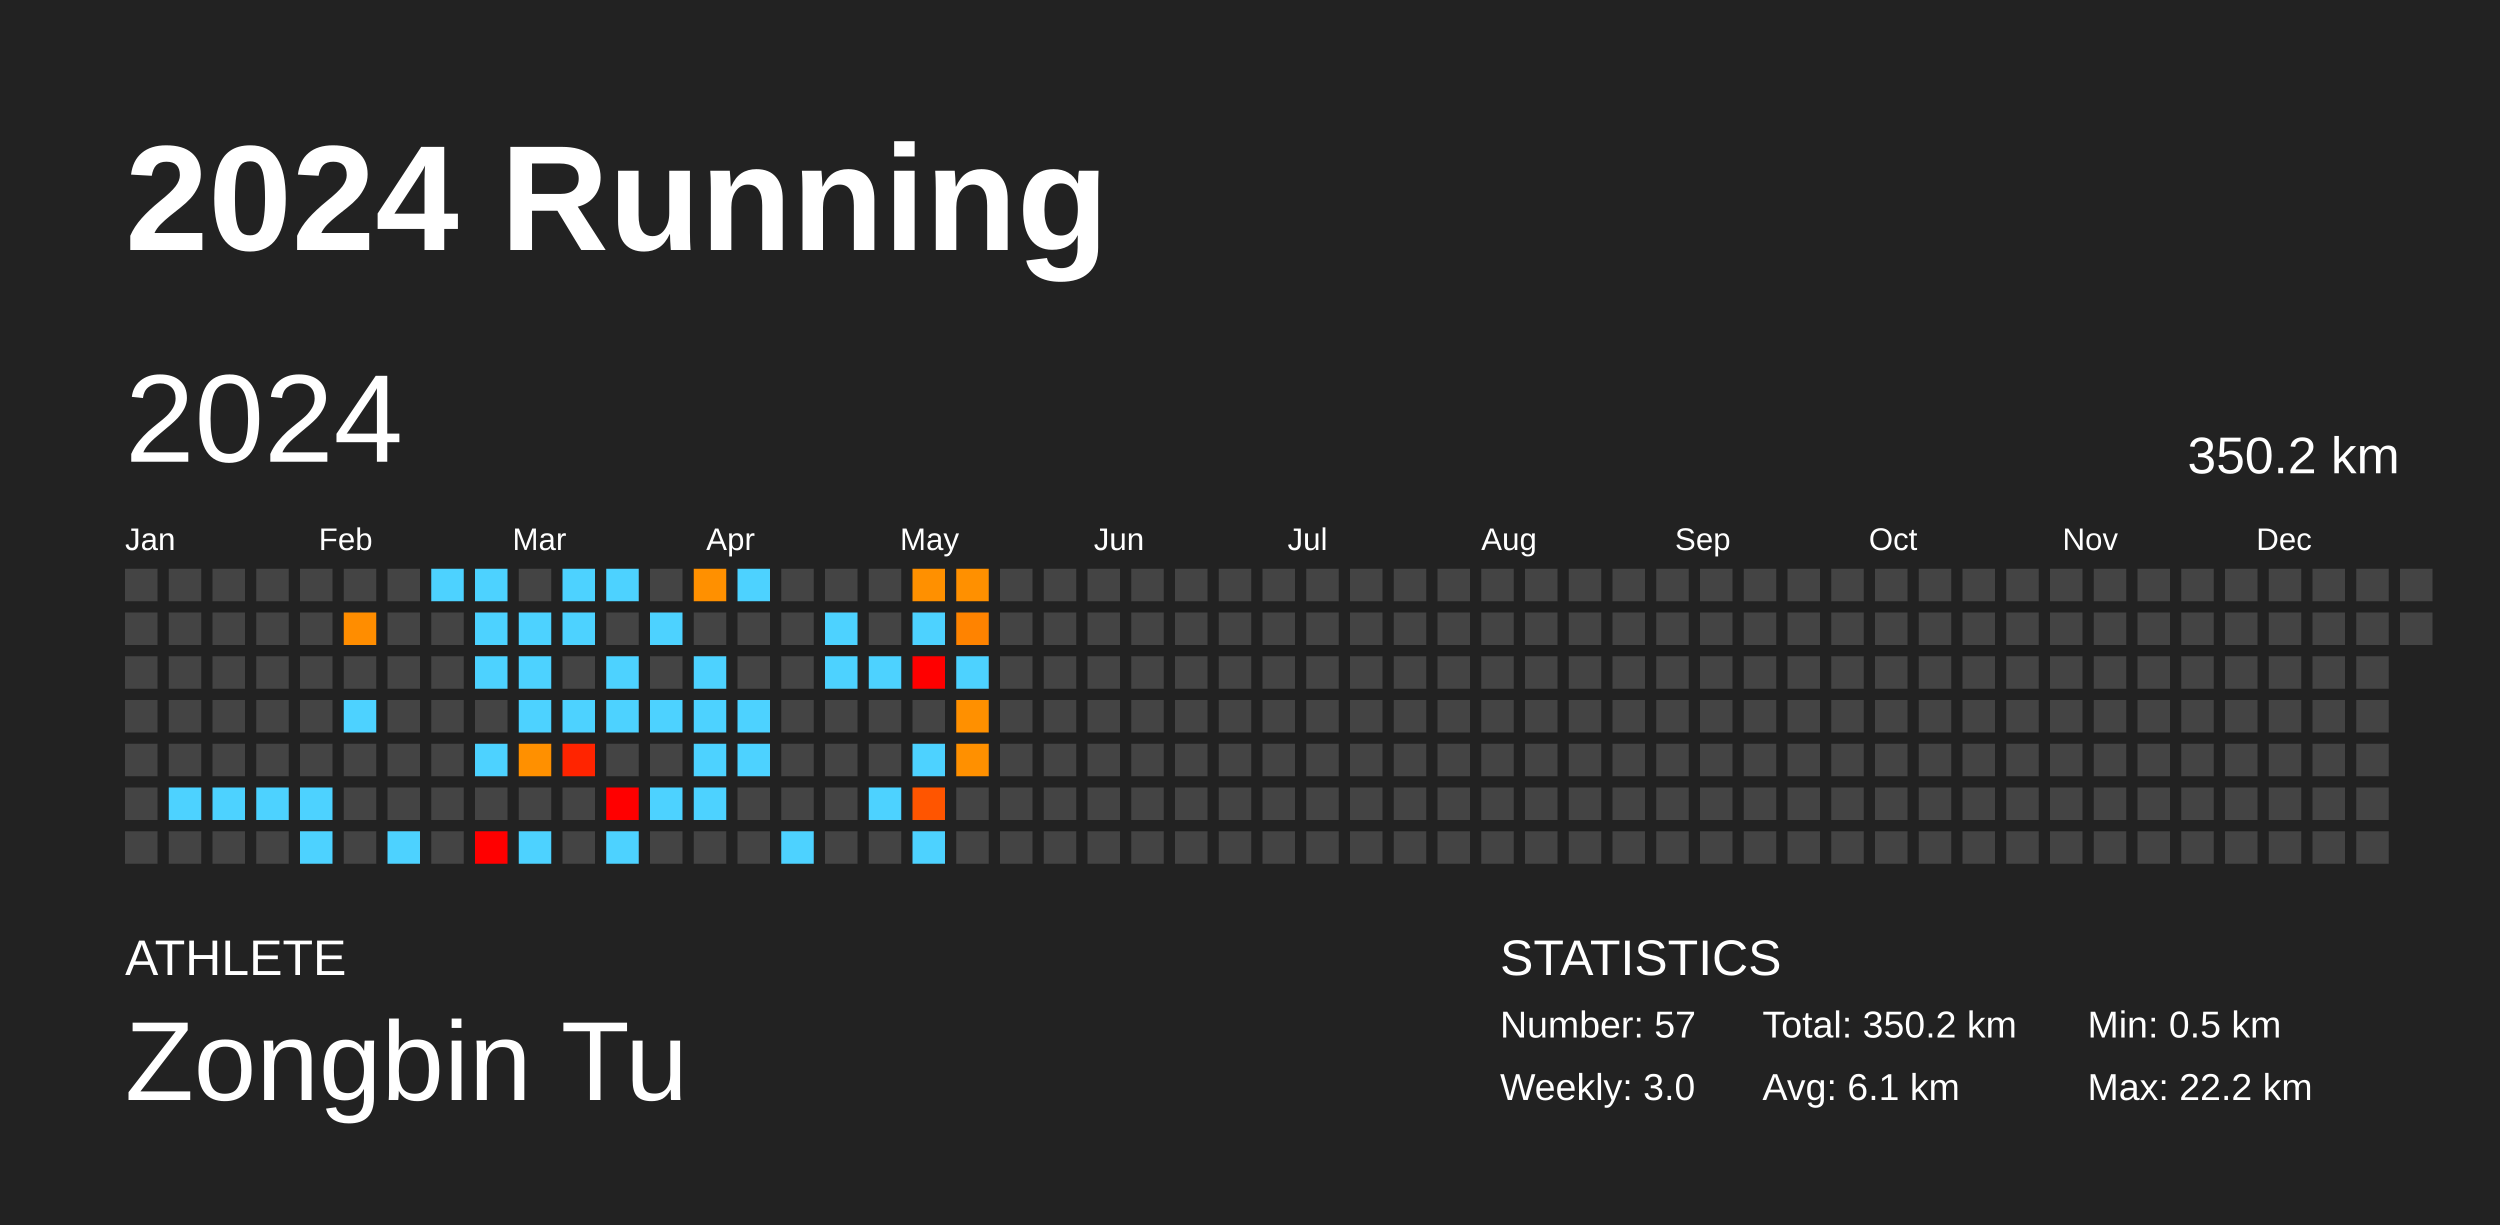
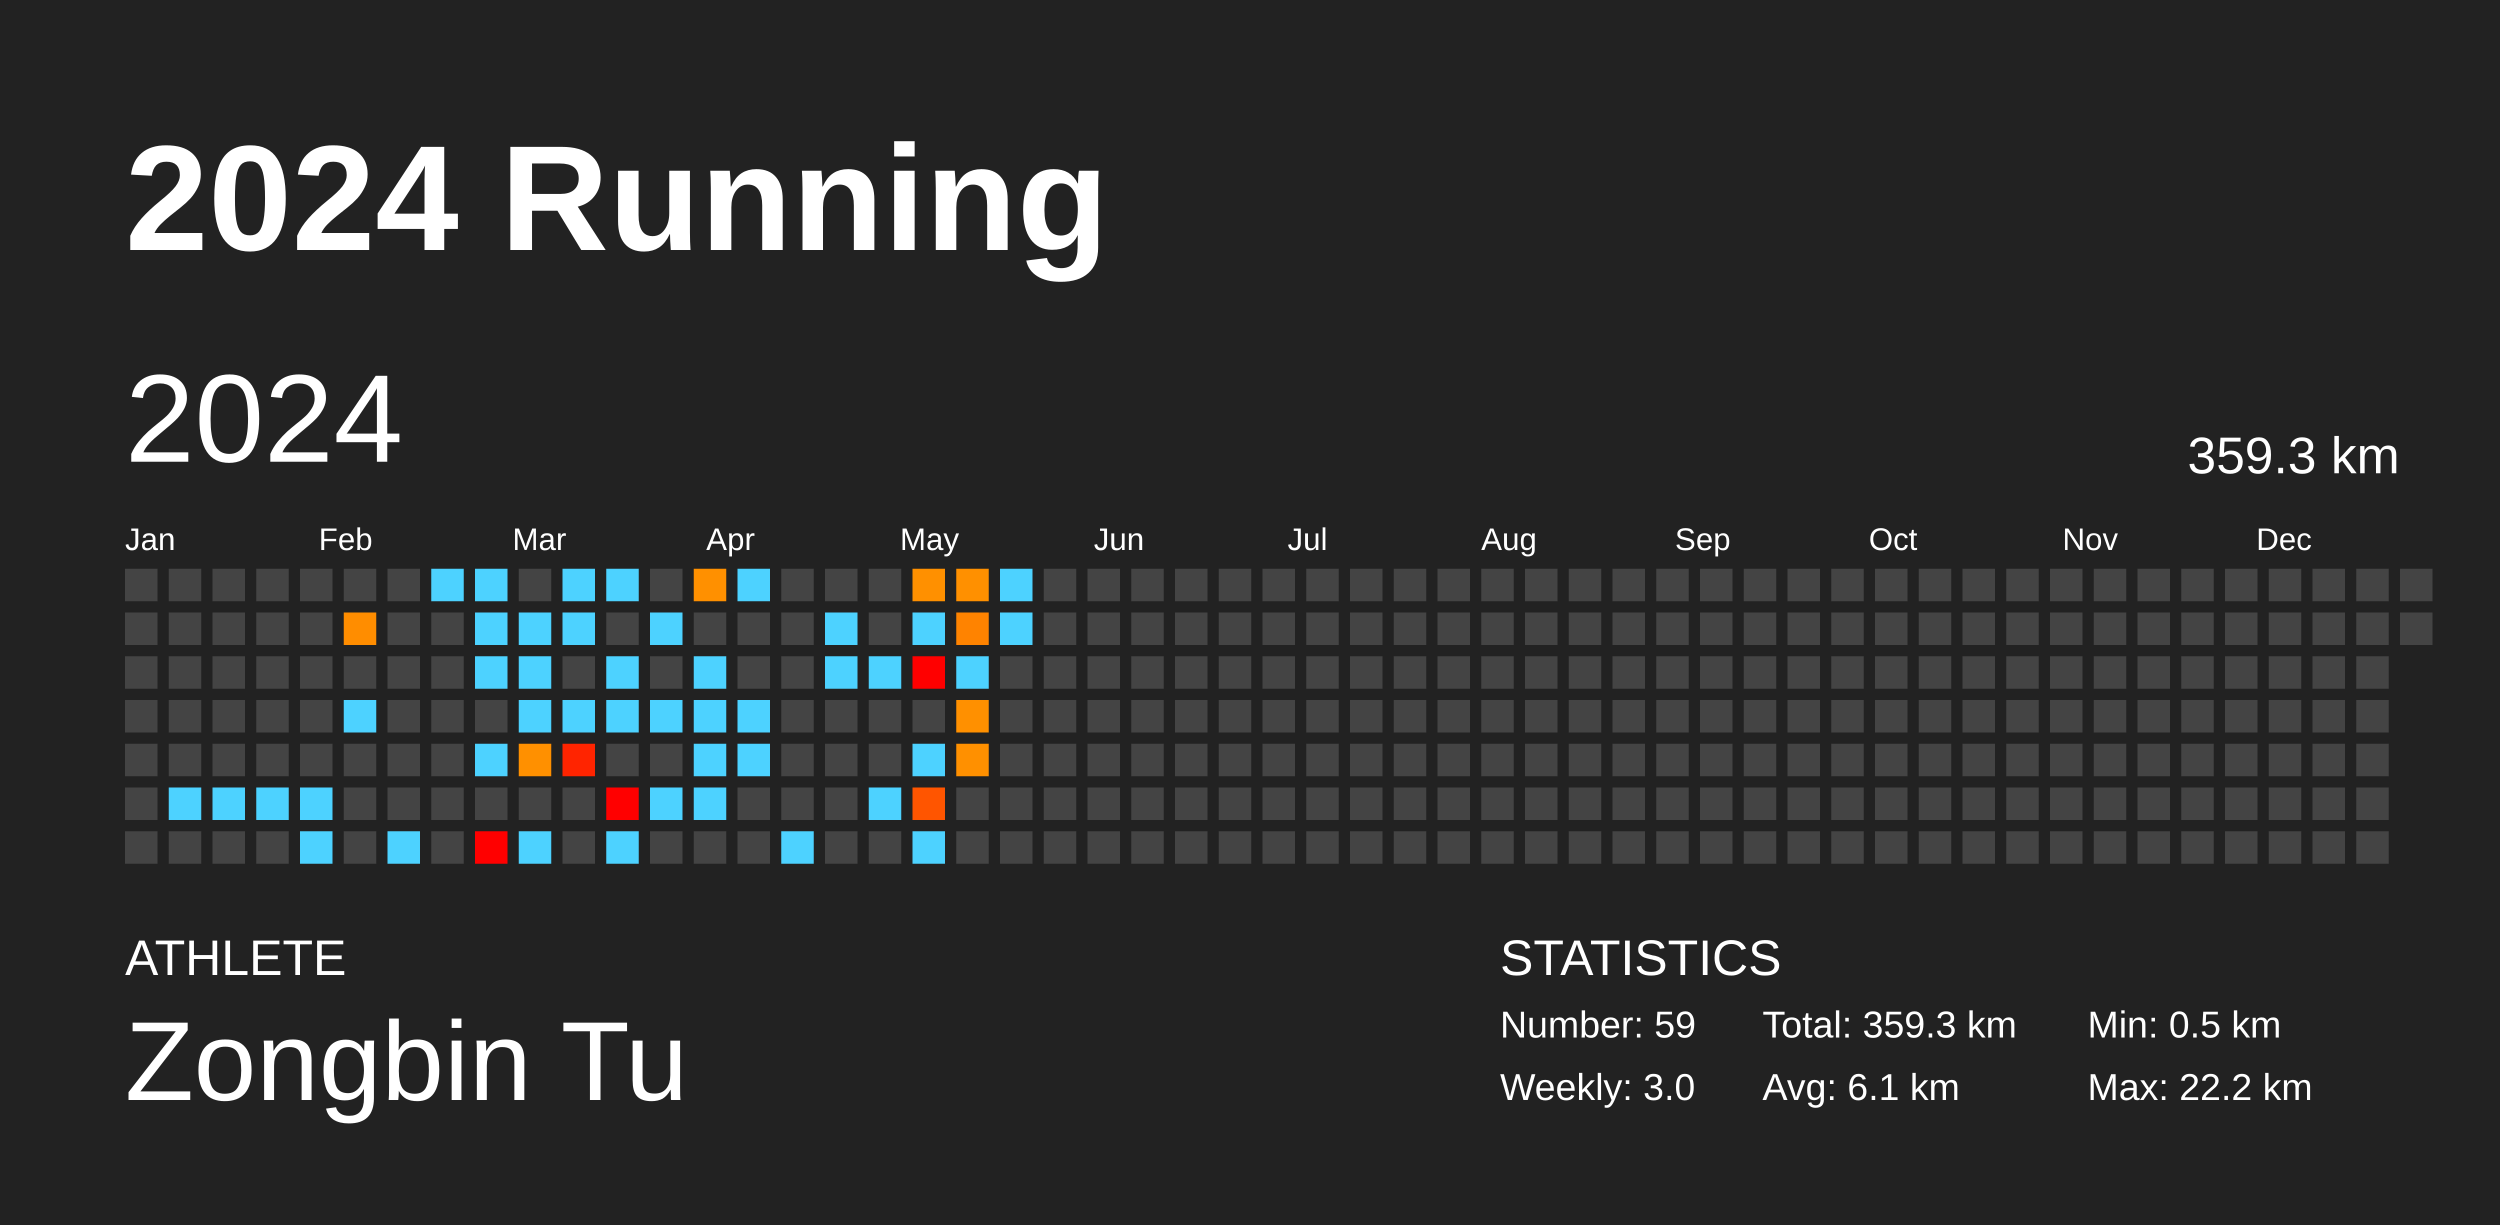
<svg xmlns="http://www.w3.org/2000/svg" baseProfile="full" height="98mm" version="1.1" viewBox="0,0,200,98" width="200mm">
  <defs />
  <rect fill="#222222" height="98" width="200" x="0" y="0" />
  <text fill="#FFFFFF" style="font-size:12px; font-family:Arial; font-weight:bold;" x="10" y="20">2024 Running</text>
  <text fill="#FFFFFF" style="font-size:4px; font-family:Arial" x="10" y="78">ATHLETE</text>
  <text fill="#FFFFFF" style="font-size:9px; font-family:Arial" x="10" y="88">Zongbin Tu</text>
  <text fill="#FFFFFF" style="font-size:4px; font-family:Arial" x="120" y="78">STATISTICS</text>
-   <text fill="#FFFFFF" style="font-size:3px; font-family:Arial" x="120" y="83">Number: 57</text>
+   <text fill="#FFFFFF" style="font-size:3px; font-family:Arial" x="120" y="83">Number: 59</text>
  <text fill="#FFFFFF" style="font-size:3px; font-family:Arial" x="120" y="88">Weekly: 3.0</text>
-   <text fill="#FFFFFF" style="font-size:3px; font-family:Arial" x="141" y="83">Total: 350.2 km</text>
+   <text fill="#FFFFFF" style="font-size:3px; font-family:Arial" x="141" y="83">Total: 359.3 km</text>
  <text fill="#FFFFFF" style="font-size:3px; font-family:Arial" x="141" y="88">Avg: 6.1 km</text>
  <text fill="#FFFFFF" style="font-size:3px; font-family:Arial" x="167" y="83">Min: 0.5 km</text>
  <text fill="#FFFFFF" style="font-size:3px; font-family:Arial" x="167" y="88">Max: 22.2 km</text>
  <text dominant-baseline="hanging" fill="#FFFFFF" style="font-size:10.0px; font-family:Arial;" x="10" y="30">2024</text>
-   <text dominant-baseline="hanging" fill="#FFFFFF" style="font-size:4.125px; font-family:Arial;" x="175" y="35">350.2 km</text>
+   <text dominant-baseline="hanging" fill="#FFFFFF" style="font-size:4.125px; font-family:Arial;" x="175" y="35">359.3 km</text>
  <text fill="#FFFFFF" style="font-size:2.5px; font-family:Arial" x="10.0" y="44">Jan</text>
  <text fill="#FFFFFF" style="font-size:2.5px; font-family:Arial" x="25.5" y="44">Feb</text>
  <text fill="#FFFFFF" style="font-size:2.5px; font-family:Arial" x="41.0" y="44">Mar</text>
  <text fill="#FFFFFF" style="font-size:2.5px; font-family:Arial" x="56.5" y="44">Apr</text>
  <text fill="#FFFFFF" style="font-size:2.5px; font-family:Arial" x="72.0" y="44">May</text>
  <text fill="#FFFFFF" style="font-size:2.5px; font-family:Arial" x="87.5" y="44">Jun</text>
  <text fill="#FFFFFF" style="font-size:2.5px; font-family:Arial" x="103.0" y="44">Jul</text>
  <text fill="#FFFFFF" style="font-size:2.5px; font-family:Arial" x="118.5" y="44">Aug</text>
  <text fill="#FFFFFF" style="font-size:2.5px; font-family:Arial" x="134.0" y="44">Sep</text>
  <text fill="#FFFFFF" style="font-size:2.5px; font-family:Arial" x="149.5" y="44">Oct</text>
  <text fill="#FFFFFF" style="font-size:2.5px; font-family:Arial" x="165.0" y="44">Nov</text>
  <text fill="#FFFFFF" style="font-size:2.5px; font-family:Arial" x="180.5" y="44">Dec</text>
  <rect fill="#444444" height="2.6" width="2.6" x="10.0" y="45.5" />
  <rect fill="#444444" height="2.6" width="2.6" x="10.0" y="49.0" />
  <rect fill="#444444" height="2.6" width="2.6" x="10.0" y="52.5" />
  <rect fill="#444444" height="2.6" width="2.6" x="10.0" y="56.0" />
  <rect fill="#444444" height="2.6" width="2.6" x="10.0" y="59.5" />
  <rect fill="#444444" height="2.6" width="2.6" x="10.0" y="63.0" />
  <rect fill="#444444" height="2.6" width="2.6" x="10.0" y="66.5" />
  <rect fill="#444444" height="2.6" width="2.6" x="13.5" y="45.5" />
  <rect fill="#444444" height="2.6" width="2.6" x="13.5" y="49.0" />
  <rect fill="#444444" height="2.6" width="2.6" x="13.5" y="52.5" />
  <rect fill="#444444" height="2.6" width="2.6" x="13.5" y="56.0" />
  <rect fill="#444444" height="2.6" width="2.6" x="13.5" y="59.5" />
  <rect fill="#4dd2ff" height="2.6" width="2.6" x="13.5" y="63.0" />
  <rect fill="#444444" height="2.6" width="2.6" x="13.5" y="66.5" />
  <rect fill="#444444" height="2.6" width="2.6" x="17.0" y="45.5" />
  <rect fill="#444444" height="2.6" width="2.6" x="17.0" y="49.0" />
  <rect fill="#444444" height="2.6" width="2.6" x="17.0" y="52.5" />
  <rect fill="#444444" height="2.6" width="2.6" x="17.0" y="56.0" />
  <rect fill="#444444" height="2.6" width="2.6" x="17.0" y="59.5" />
  <rect fill="#4dd2ff" height="2.6" width="2.6" x="17.0" y="63.0" />
  <rect fill="#444444" height="2.6" width="2.6" x="17.0" y="66.5" />
  <rect fill="#444444" height="2.6" width="2.6" x="20.5" y="45.5" />
  <rect fill="#444444" height="2.6" width="2.6" x="20.5" y="49.0" />
  <rect fill="#444444" height="2.6" width="2.6" x="20.5" y="52.5" />
  <rect fill="#444444" height="2.6" width="2.6" x="20.5" y="56.0" />
  <rect fill="#444444" height="2.6" width="2.6" x="20.5" y="59.5" />
  <rect fill="#4dd2ff" height="2.6" width="2.6" x="20.5" y="63.0" />
  <rect fill="#444444" height="2.6" width="2.6" x="20.5" y="66.5" />
  <rect fill="#444444" height="2.6" width="2.6" x="24.0" y="45.5" />
  <rect fill="#444444" height="2.6" width="2.6" x="24.0" y="49.0" />
  <rect fill="#444444" height="2.6" width="2.6" x="24.0" y="52.5" />
  <rect fill="#444444" height="2.6" width="2.6" x="24.0" y="56.0" />
  <rect fill="#444444" height="2.6" width="2.6" x="24.0" y="59.5" />
  <rect fill="#4dd2ff" height="2.6" width="2.6" x="24.0" y="63.0" />
  <rect fill="#4dd2ff" height="2.6" width="2.6" x="24.0" y="66.5" />
  <rect fill="#444444" height="2.6" width="2.6" x="27.5" y="45.5" />
  <rect fill="#ff8d00" height="2.6" width="2.6" x="27.5" y="49.0" />
  <rect fill="#444444" height="2.6" width="2.6" x="27.5" y="52.5" />
  <rect fill="#4dd2ff" height="2.6" width="2.6" x="27.5" y="56.0" />
  <rect fill="#444444" height="2.6" width="2.6" x="27.5" y="59.5" />
  <rect fill="#444444" height="2.6" width="2.6" x="27.5" y="63.0" />
  <rect fill="#444444" height="2.6" width="2.6" x="27.5" y="66.5" />
  <rect fill="#444444" height="2.6" width="2.6" x="31.0" y="45.5" />
  <rect fill="#444444" height="2.6" width="2.6" x="31.0" y="49.0" />
  <rect fill="#444444" height="2.6" width="2.6" x="31.0" y="52.5" />
  <rect fill="#444444" height="2.6" width="2.6" x="31.0" y="56.0" />
  <rect fill="#444444" height="2.6" width="2.6" x="31.0" y="59.5" />
  <rect fill="#444444" height="2.6" width="2.6" x="31.0" y="63.0" />
  <rect fill="#4dd2ff" height="2.6" width="2.6" x="31.0" y="66.5" />
  <rect fill="#4dd2ff" height="2.6" width="2.6" x="34.5" y="45.5" />
  <rect fill="#444444" height="2.6" width="2.6" x="34.5" y="49.0" />
  <rect fill="#444444" height="2.6" width="2.6" x="34.5" y="52.5" />
  <rect fill="#444444" height="2.6" width="2.6" x="34.5" y="56.0" />
  <rect fill="#444444" height="2.6" width="2.6" x="34.5" y="59.5" />
  <rect fill="#444444" height="2.6" width="2.6" x="34.5" y="63.0" />
  <rect fill="#444444" height="2.6" width="2.6" x="34.5" y="66.5" />
  <rect fill="#4dd2ff" height="2.6" width="2.6" x="38.0" y="45.5" />
  <rect fill="#4dd2ff" height="2.6" width="2.6" x="38.0" y="49.0" />
  <rect fill="#4dd2ff" height="2.6" width="2.6" x="38.0" y="52.5" />
  <rect fill="#444444" height="2.6" width="2.6" x="38.0" y="56.0" />
  <rect fill="#4dd2ff" height="2.6" width="2.6" x="38.0" y="59.5" />
  <rect fill="#444444" height="2.6" width="2.6" x="38.0" y="63.0" />
  <rect fill="red" height="2.6" width="2.6" x="38.0" y="66.5" />
  <rect fill="#444444" height="2.6" width="2.6" x="41.5" y="45.5" />
  <rect fill="#4dd2ff" height="2.6" width="2.6" x="41.5" y="49.0" />
  <rect fill="#4dd2ff" height="2.6" width="2.6" x="41.5" y="52.5" />
  <rect fill="#4dd2ff" height="2.6" width="2.6" x="41.5" y="56.0" />
  <rect fill="#ff9000" height="2.6" width="2.6" x="41.5" y="59.5" />
  <rect fill="#444444" height="2.6" width="2.6" x="41.5" y="63.0" />
  <rect fill="#4dd2ff" height="2.6" width="2.6" x="41.5" y="66.5" />
  <rect fill="#4dd2ff" height="2.6" width="2.6" x="45.0" y="45.5" />
  <rect fill="#4dd2ff" height="2.6" width="2.6" x="45.0" y="49.0" />
  <rect fill="#444444" height="2.6" width="2.6" x="45.0" y="52.5" />
  <rect fill="#4dd2ff" height="2.6" width="2.6" x="45.0" y="56.0" />
  <rect fill="#ff2400" height="2.6" width="2.6" x="45.0" y="59.5" />
  <rect fill="#444444" height="2.6" width="2.6" x="45.0" y="63.0" />
  <rect fill="#444444" height="2.6" width="2.6" x="45.0" y="66.5" />
  <rect fill="#4dd2ff" height="2.6" width="2.6" x="48.5" y="45.5" />
  <rect fill="#444444" height="2.6" width="2.6" x="48.5" y="49.0" />
  <rect fill="#4dd2ff" height="2.6" width="2.6" x="48.5" y="52.5" />
  <rect fill="#4dd2ff" height="2.6" width="2.6" x="48.5" y="56.0" />
  <rect fill="#444444" height="2.6" width="2.6" x="48.5" y="59.5" />
  <rect fill="red" height="2.6" width="2.6" x="48.5" y="63.0" />
  <rect fill="#4dd2ff" height="2.6" width="2.6" x="48.5" y="66.5" />
  <rect fill="#444444" height="2.6" width="2.6" x="52.0" y="45.5" />
  <rect fill="#4dd2ff" height="2.6" width="2.6" x="52.0" y="49.0" />
  <rect fill="#444444" height="2.6" width="2.6" x="52.0" y="52.5" />
  <rect fill="#4dd2ff" height="2.6" width="2.6" x="52.0" y="56.0" />
  <rect fill="#444444" height="2.6" width="2.6" x="52.0" y="59.5" />
  <rect fill="#4dd2ff" height="2.6" width="2.6" x="52.0" y="63.0" />
  <rect fill="#444444" height="2.6" width="2.6" x="52.0" y="66.5" />
  <rect fill="#ff9000" height="2.6" width="2.6" x="55.5" y="45.5" />
  <rect fill="#444444" height="2.6" width="2.6" x="55.5" y="49.0" />
  <rect fill="#4dd2ff" height="2.6" width="2.6" x="55.5" y="52.5" />
  <rect fill="#4dd2ff" height="2.6" width="2.6" x="55.5" y="56.0" />
  <rect fill="#4dd2ff" height="2.6" width="2.6" x="55.5" y="59.5" />
  <rect fill="#4dd2ff" height="2.6" width="2.6" x="55.5" y="63.0" />
  <rect fill="#444444" height="2.6" width="2.6" x="55.5" y="66.5" />
  <rect fill="#4dd2ff" height="2.6" width="2.6" x="59.0" y="45.5" />
  <rect fill="#444444" height="2.6" width="2.6" x="59.0" y="49.0" />
  <rect fill="#444444" height="2.6" width="2.6" x="59.0" y="52.5" />
  <rect fill="#4dd2ff" height="2.6" width="2.6" x="59.0" y="56.0" />
  <rect fill="#4dd2ff" height="2.6" width="2.6" x="59.0" y="59.5" />
  <rect fill="#444444" height="2.6" width="2.6" x="59.0" y="63.0" />
  <rect fill="#444444" height="2.6" width="2.6" x="59.0" y="66.5" />
  <rect fill="#444444" height="2.6" width="2.6" x="62.5" y="45.5" />
  <rect fill="#444444" height="2.6" width="2.6" x="62.5" y="49.0" />
  <rect fill="#444444" height="2.6" width="2.6" x="62.5" y="52.5" />
  <rect fill="#444444" height="2.6" width="2.6" x="62.5" y="56.0" />
  <rect fill="#444444" height="2.6" width="2.6" x="62.5" y="59.5" />
  <rect fill="#444444" height="2.6" width="2.6" x="62.5" y="63.0" />
  <rect fill="#4dd2ff" height="2.6" width="2.6" x="62.5" y="66.5" />
  <rect fill="#444444" height="2.6" width="2.6" x="66.0" y="45.5" />
  <rect fill="#4dd2ff" height="2.6" width="2.6" x="66.0" y="49.0" />
  <rect fill="#4dd2ff" height="2.6" width="2.6" x="66.0" y="52.5" />
  <rect fill="#444444" height="2.6" width="2.6" x="66.0" y="56.0" />
  <rect fill="#444444" height="2.6" width="2.6" x="66.0" y="59.5" />
  <rect fill="#444444" height="2.6" width="2.6" x="66.0" y="63.0" />
  <rect fill="#444444" height="2.6" width="2.6" x="66.0" y="66.5" />
  <rect fill="#444444" height="2.6" width="2.6" x="69.5" y="45.5" />
  <rect fill="#444444" height="2.6" width="2.6" x="69.5" y="49.0" />
  <rect fill="#4dd2ff" height="2.6" width="2.6" x="69.5" y="52.5" />
  <rect fill="#444444" height="2.6" width="2.6" x="69.5" y="56.0" />
  <rect fill="#444444" height="2.6" width="2.6" x="69.5" y="59.5" />
  <rect fill="#4dd2ff" height="2.6" width="2.6" x="69.5" y="63.0" />
  <rect fill="#444444" height="2.6" width="2.6" x="69.5" y="66.5" />
  <rect fill="#ff9000" height="2.6" width="2.6" x="73.0" y="45.5" />
  <rect fill="#4dd2ff" height="2.6" width="2.6" x="73.0" y="49.0" />
  <rect fill="red" height="2.6" width="2.6" x="73.0" y="52.5" />
  <rect fill="#444444" height="2.6" width="2.6" x="73.0" y="56.0" />
  <rect fill="#4dd2ff" height="2.6" width="2.6" x="73.0" y="59.5" />
  <rect fill="#ff5500" height="2.6" width="2.6" x="73.0" y="63.0" />
  <rect fill="#4dd2ff" height="2.6" width="2.6" x="73.0" y="66.5" />
  <rect fill="#ff9000" height="2.6" width="2.6" x="76.5" y="45.5" />
  <rect fill="#ff8300" height="2.6" width="2.6" x="76.5" y="49.0" />
  <rect fill="#4dd2ff" height="2.6" width="2.6" x="76.5" y="52.5" />
  <rect fill="#ff9000" height="2.6" width="2.6" x="76.5" y="56.0" />
  <rect fill="#ff9000" height="2.6" width="2.6" x="76.5" y="59.5" />
  <rect fill="#444444" height="2.6" width="2.6" x="76.5" y="63.0" />
  <rect fill="#444444" height="2.6" width="2.6" x="76.5" y="66.5" />
-   <rect fill="#444444" height="2.6" width="2.6" x="80.0" y="45.5" />
-   <rect fill="#444444" height="2.6" width="2.6" x="80.0" y="49.0" />
+   <rect fill="#4dd2ff" height="2.6" width="2.6" x="80.0" y="45.5" />
+   <rect fill="#4dd2ff" height="2.6" width="2.6" x="80.0" y="49.0" />
  <rect fill="#444444" height="2.6" width="2.6" x="80.0" y="52.5" />
  <rect fill="#444444" height="2.6" width="2.6" x="80.0" y="56.0" />
  <rect fill="#444444" height="2.6" width="2.6" x="80.0" y="59.5" />
  <rect fill="#444444" height="2.6" width="2.6" x="80.0" y="63.0" />
  <rect fill="#444444" height="2.6" width="2.6" x="80.0" y="66.5" />
  <rect fill="#444444" height="2.6" width="2.6" x="83.5" y="45.5" />
  <rect fill="#444444" height="2.6" width="2.6" x="83.5" y="49.0" />
  <rect fill="#444444" height="2.6" width="2.6" x="83.5" y="52.5" />
  <rect fill="#444444" height="2.6" width="2.6" x="83.5" y="56.0" />
  <rect fill="#444444" height="2.6" width="2.6" x="83.5" y="59.5" />
  <rect fill="#444444" height="2.6" width="2.6" x="83.5" y="63.0" />
  <rect fill="#444444" height="2.6" width="2.6" x="83.5" y="66.5" />
  <rect fill="#444444" height="2.6" width="2.6" x="87.0" y="45.5" />
  <rect fill="#444444" height="2.6" width="2.6" x="87.0" y="49.0" />
  <rect fill="#444444" height="2.6" width="2.6" x="87.0" y="52.5" />
  <rect fill="#444444" height="2.6" width="2.6" x="87.0" y="56.0" />
  <rect fill="#444444" height="2.6" width="2.6" x="87.0" y="59.5" />
  <rect fill="#444444" height="2.6" width="2.6" x="87.0" y="63.0" />
  <rect fill="#444444" height="2.6" width="2.6" x="87.0" y="66.5" />
  <rect fill="#444444" height="2.6" width="2.6" x="90.5" y="45.5" />
  <rect fill="#444444" height="2.6" width="2.6" x="90.5" y="49.0" />
  <rect fill="#444444" height="2.6" width="2.6" x="90.5" y="52.5" />
  <rect fill="#444444" height="2.6" width="2.6" x="90.5" y="56.0" />
  <rect fill="#444444" height="2.6" width="2.6" x="90.5" y="59.5" />
  <rect fill="#444444" height="2.6" width="2.6" x="90.5" y="63.0" />
  <rect fill="#444444" height="2.6" width="2.6" x="90.5" y="66.5" />
  <rect fill="#444444" height="2.6" width="2.6" x="94.0" y="45.5" />
  <rect fill="#444444" height="2.6" width="2.6" x="94.0" y="49.0" />
  <rect fill="#444444" height="2.6" width="2.6" x="94.0" y="52.5" />
  <rect fill="#444444" height="2.6" width="2.6" x="94.0" y="56.0" />
  <rect fill="#444444" height="2.6" width="2.6" x="94.0" y="59.5" />
  <rect fill="#444444" height="2.6" width="2.6" x="94.0" y="63.0" />
  <rect fill="#444444" height="2.6" width="2.6" x="94.0" y="66.5" />
  <rect fill="#444444" height="2.6" width="2.6" x="97.5" y="45.5" />
  <rect fill="#444444" height="2.6" width="2.6" x="97.5" y="49.0" />
  <rect fill="#444444" height="2.6" width="2.6" x="97.5" y="52.5" />
  <rect fill="#444444" height="2.6" width="2.6" x="97.5" y="56.0" />
  <rect fill="#444444" height="2.6" width="2.6" x="97.5" y="59.5" />
  <rect fill="#444444" height="2.6" width="2.6" x="97.5" y="63.0" />
  <rect fill="#444444" height="2.6" width="2.6" x="97.5" y="66.5" />
  <rect fill="#444444" height="2.6" width="2.6" x="101.0" y="45.5" />
  <rect fill="#444444" height="2.6" width="2.6" x="101.0" y="49.0" />
  <rect fill="#444444" height="2.6" width="2.6" x="101.0" y="52.5" />
  <rect fill="#444444" height="2.6" width="2.6" x="101.0" y="56.0" />
  <rect fill="#444444" height="2.6" width="2.6" x="101.0" y="59.5" />
  <rect fill="#444444" height="2.6" width="2.6" x="101.0" y="63.0" />
  <rect fill="#444444" height="2.6" width="2.6" x="101.0" y="66.5" />
  <rect fill="#444444" height="2.6" width="2.6" x="104.5" y="45.5" />
  <rect fill="#444444" height="2.6" width="2.6" x="104.5" y="49.0" />
  <rect fill="#444444" height="2.6" width="2.6" x="104.5" y="52.5" />
  <rect fill="#444444" height="2.6" width="2.6" x="104.5" y="56.0" />
  <rect fill="#444444" height="2.6" width="2.6" x="104.5" y="59.5" />
  <rect fill="#444444" height="2.6" width="2.6" x="104.5" y="63.0" />
  <rect fill="#444444" height="2.6" width="2.6" x="104.5" y="66.5" />
  <rect fill="#444444" height="2.6" width="2.6" x="108.0" y="45.5" />
  <rect fill="#444444" height="2.6" width="2.6" x="108.0" y="49.0" />
  <rect fill="#444444" height="2.6" width="2.6" x="108.0" y="52.5" />
  <rect fill="#444444" height="2.6" width="2.6" x="108.0" y="56.0" />
  <rect fill="#444444" height="2.6" width="2.6" x="108.0" y="59.5" />
  <rect fill="#444444" height="2.6" width="2.6" x="108.0" y="63.0" />
  <rect fill="#444444" height="2.6" width="2.6" x="108.0" y="66.5" />
  <rect fill="#444444" height="2.6" width="2.6" x="111.5" y="45.5" />
  <rect fill="#444444" height="2.6" width="2.6" x="111.5" y="49.0" />
  <rect fill="#444444" height="2.6" width="2.6" x="111.5" y="52.5" />
  <rect fill="#444444" height="2.6" width="2.6" x="111.5" y="56.0" />
  <rect fill="#444444" height="2.6" width="2.6" x="111.5" y="59.5" />
  <rect fill="#444444" height="2.6" width="2.6" x="111.5" y="63.0" />
  <rect fill="#444444" height="2.6" width="2.6" x="111.5" y="66.5" />
  <rect fill="#444444" height="2.6" width="2.6" x="115.0" y="45.5" />
  <rect fill="#444444" height="2.6" width="2.6" x="115.0" y="49.0" />
  <rect fill="#444444" height="2.6" width="2.6" x="115.0" y="52.5" />
  <rect fill="#444444" height="2.6" width="2.6" x="115.0" y="56.0" />
  <rect fill="#444444" height="2.6" width="2.6" x="115.0" y="59.5" />
  <rect fill="#444444" height="2.6" width="2.6" x="115.0" y="63.0" />
  <rect fill="#444444" height="2.6" width="2.6" x="115.0" y="66.5" />
  <rect fill="#444444" height="2.6" width="2.6" x="118.5" y="45.5" />
  <rect fill="#444444" height="2.6" width="2.6" x="118.5" y="49.0" />
  <rect fill="#444444" height="2.6" width="2.6" x="118.5" y="52.5" />
  <rect fill="#444444" height="2.6" width="2.6" x="118.5" y="56.0" />
  <rect fill="#444444" height="2.6" width="2.6" x="118.5" y="59.5" />
  <rect fill="#444444" height="2.6" width="2.6" x="118.5" y="63.0" />
  <rect fill="#444444" height="2.6" width="2.6" x="118.5" y="66.5" />
  <rect fill="#444444" height="2.6" width="2.6" x="122.0" y="45.5" />
  <rect fill="#444444" height="2.6" width="2.6" x="122.0" y="49.0" />
  <rect fill="#444444" height="2.6" width="2.6" x="122.0" y="52.5" />
  <rect fill="#444444" height="2.6" width="2.6" x="122.0" y="56.0" />
  <rect fill="#444444" height="2.6" width="2.6" x="122.0" y="59.5" />
  <rect fill="#444444" height="2.6" width="2.6" x="122.0" y="63.0" />
  <rect fill="#444444" height="2.6" width="2.6" x="122.0" y="66.5" />
  <rect fill="#444444" height="2.6" width="2.6" x="125.5" y="45.5" />
  <rect fill="#444444" height="2.6" width="2.6" x="125.5" y="49.0" />
  <rect fill="#444444" height="2.6" width="2.6" x="125.5" y="52.5" />
  <rect fill="#444444" height="2.6" width="2.6" x="125.5" y="56.0" />
  <rect fill="#444444" height="2.6" width="2.6" x="125.5" y="59.5" />
  <rect fill="#444444" height="2.6" width="2.6" x="125.5" y="63.0" />
  <rect fill="#444444" height="2.6" width="2.6" x="125.5" y="66.5" />
  <rect fill="#444444" height="2.6" width="2.6" x="129.0" y="45.5" />
  <rect fill="#444444" height="2.6" width="2.6" x="129.0" y="49.0" />
  <rect fill="#444444" height="2.6" width="2.6" x="129.0" y="52.5" />
  <rect fill="#444444" height="2.6" width="2.6" x="129.0" y="56.0" />
  <rect fill="#444444" height="2.6" width="2.6" x="129.0" y="59.5" />
  <rect fill="#444444" height="2.6" width="2.6" x="129.0" y="63.0" />
  <rect fill="#444444" height="2.6" width="2.6" x="129.0" y="66.5" />
  <rect fill="#444444" height="2.6" width="2.6" x="132.5" y="45.5" />
  <rect fill="#444444" height="2.6" width="2.6" x="132.5" y="49.0" />
  <rect fill="#444444" height="2.6" width="2.6" x="132.5" y="52.5" />
  <rect fill="#444444" height="2.6" width="2.6" x="132.5" y="56.0" />
  <rect fill="#444444" height="2.6" width="2.6" x="132.5" y="59.5" />
  <rect fill="#444444" height="2.6" width="2.6" x="132.5" y="63.0" />
  <rect fill="#444444" height="2.6" width="2.6" x="132.5" y="66.5" />
  <rect fill="#444444" height="2.6" width="2.6" x="136.0" y="45.5" />
  <rect fill="#444444" height="2.6" width="2.6" x="136.0" y="49.0" />
  <rect fill="#444444" height="2.6" width="2.6" x="136.0" y="52.5" />
  <rect fill="#444444" height="2.6" width="2.6" x="136.0" y="56.0" />
  <rect fill="#444444" height="2.6" width="2.6" x="136.0" y="59.5" />
  <rect fill="#444444" height="2.6" width="2.6" x="136.0" y="63.0" />
  <rect fill="#444444" height="2.6" width="2.6" x="136.0" y="66.5" />
  <rect fill="#444444" height="2.6" width="2.6" x="139.5" y="45.5" />
  <rect fill="#444444" height="2.6" width="2.6" x="139.5" y="49.0" />
  <rect fill="#444444" height="2.6" width="2.6" x="139.5" y="52.5" />
  <rect fill="#444444" height="2.6" width="2.6" x="139.5" y="56.0" />
  <rect fill="#444444" height="2.6" width="2.6" x="139.5" y="59.5" />
  <rect fill="#444444" height="2.6" width="2.6" x="139.5" y="63.0" />
  <rect fill="#444444" height="2.6" width="2.6" x="139.5" y="66.5" />
  <rect fill="#444444" height="2.6" width="2.6" x="143.0" y="45.5" />
  <rect fill="#444444" height="2.6" width="2.6" x="143.0" y="49.0" />
  <rect fill="#444444" height="2.6" width="2.6" x="143.0" y="52.5" />
  <rect fill="#444444" height="2.6" width="2.6" x="143.0" y="56.0" />
  <rect fill="#444444" height="2.6" width="2.6" x="143.0" y="59.5" />
  <rect fill="#444444" height="2.6" width="2.6" x="143.0" y="63.0" />
  <rect fill="#444444" height="2.6" width="2.6" x="143.0" y="66.5" />
  <rect fill="#444444" height="2.6" width="2.6" x="146.5" y="45.5" />
  <rect fill="#444444" height="2.6" width="2.6" x="146.5" y="49.0" />
  <rect fill="#444444" height="2.6" width="2.6" x="146.5" y="52.5" />
  <rect fill="#444444" height="2.6" width="2.6" x="146.5" y="56.0" />
  <rect fill="#444444" height="2.6" width="2.6" x="146.5" y="59.5" />
  <rect fill="#444444" height="2.6" width="2.6" x="146.5" y="63.0" />
  <rect fill="#444444" height="2.6" width="2.6" x="146.5" y="66.5" />
  <rect fill="#444444" height="2.6" width="2.6" x="150.0" y="45.5" />
  <rect fill="#444444" height="2.6" width="2.6" x="150.0" y="49.0" />
  <rect fill="#444444" height="2.6" width="2.6" x="150.0" y="52.5" />
  <rect fill="#444444" height="2.6" width="2.6" x="150.0" y="56.0" />
  <rect fill="#444444" height="2.6" width="2.6" x="150.0" y="59.5" />
  <rect fill="#444444" height="2.6" width="2.6" x="150.0" y="63.0" />
  <rect fill="#444444" height="2.6" width="2.6" x="150.0" y="66.5" />
  <rect fill="#444444" height="2.6" width="2.6" x="153.5" y="45.5" />
  <rect fill="#444444" height="2.6" width="2.6" x="153.5" y="49.0" />
  <rect fill="#444444" height="2.6" width="2.6" x="153.5" y="52.5" />
  <rect fill="#444444" height="2.6" width="2.6" x="153.5" y="56.0" />
  <rect fill="#444444" height="2.6" width="2.6" x="153.5" y="59.5" />
  <rect fill="#444444" height="2.6" width="2.6" x="153.5" y="63.0" />
  <rect fill="#444444" height="2.6" width="2.6" x="153.5" y="66.5" />
  <rect fill="#444444" height="2.6" width="2.6" x="157.0" y="45.5" />
  <rect fill="#444444" height="2.6" width="2.6" x="157.0" y="49.0" />
  <rect fill="#444444" height="2.6" width="2.6" x="157.0" y="52.5" />
  <rect fill="#444444" height="2.6" width="2.6" x="157.0" y="56.0" />
  <rect fill="#444444" height="2.6" width="2.6" x="157.0" y="59.5" />
  <rect fill="#444444" height="2.6" width="2.6" x="157.0" y="63.0" />
  <rect fill="#444444" height="2.6" width="2.6" x="157.0" y="66.5" />
  <rect fill="#444444" height="2.6" width="2.6" x="160.5" y="45.5" />
  <rect fill="#444444" height="2.6" width="2.6" x="160.5" y="49.0" />
  <rect fill="#444444" height="2.6" width="2.6" x="160.5" y="52.5" />
  <rect fill="#444444" height="2.6" width="2.6" x="160.5" y="56.0" />
  <rect fill="#444444" height="2.6" width="2.6" x="160.5" y="59.5" />
  <rect fill="#444444" height="2.6" width="2.6" x="160.5" y="63.0" />
  <rect fill="#444444" height="2.6" width="2.6" x="160.5" y="66.5" />
  <rect fill="#444444" height="2.6" width="2.6" x="164.0" y="45.5" />
  <rect fill="#444444" height="2.6" width="2.6" x="164.0" y="49.0" />
  <rect fill="#444444" height="2.6" width="2.6" x="164.0" y="52.5" />
  <rect fill="#444444" height="2.6" width="2.6" x="164.0" y="56.0" />
  <rect fill="#444444" height="2.6" width="2.6" x="164.0" y="59.5" />
  <rect fill="#444444" height="2.6" width="2.6" x="164.0" y="63.0" />
  <rect fill="#444444" height="2.6" width="2.6" x="164.0" y="66.5" />
  <rect fill="#444444" height="2.6" width="2.6" x="167.5" y="45.5" />
  <rect fill="#444444" height="2.6" width="2.6" x="167.5" y="49.0" />
  <rect fill="#444444" height="2.6" width="2.6" x="167.5" y="52.5" />
  <rect fill="#444444" height="2.6" width="2.6" x="167.5" y="56.0" />
  <rect fill="#444444" height="2.6" width="2.6" x="167.5" y="59.5" />
  <rect fill="#444444" height="2.6" width="2.6" x="167.5" y="63.0" />
  <rect fill="#444444" height="2.6" width="2.6" x="167.5" y="66.5" />
  <rect fill="#444444" height="2.6" width="2.6" x="171.0" y="45.5" />
  <rect fill="#444444" height="2.6" width="2.6" x="171.0" y="49.0" />
  <rect fill="#444444" height="2.6" width="2.6" x="171.0" y="52.5" />
  <rect fill="#444444" height="2.6" width="2.6" x="171.0" y="56.0" />
  <rect fill="#444444" height="2.6" width="2.6" x="171.0" y="59.5" />
  <rect fill="#444444" height="2.6" width="2.6" x="171.0" y="63.0" />
  <rect fill="#444444" height="2.6" width="2.6" x="171.0" y="66.5" />
  <rect fill="#444444" height="2.6" width="2.6" x="174.5" y="45.5" />
  <rect fill="#444444" height="2.6" width="2.6" x="174.5" y="49.0" />
  <rect fill="#444444" height="2.6" width="2.6" x="174.5" y="52.5" />
  <rect fill="#444444" height="2.6" width="2.6" x="174.5" y="56.0" />
  <rect fill="#444444" height="2.6" width="2.6" x="174.5" y="59.5" />
  <rect fill="#444444" height="2.6" width="2.6" x="174.5" y="63.0" />
  <rect fill="#444444" height="2.6" width="2.6" x="174.5" y="66.5" />
  <rect fill="#444444" height="2.6" width="2.6" x="178.0" y="45.5" />
  <rect fill="#444444" height="2.6" width="2.6" x="178.0" y="49.0" />
  <rect fill="#444444" height="2.6" width="2.6" x="178.0" y="52.5" />
  <rect fill="#444444" height="2.6" width="2.6" x="178.0" y="56.0" />
  <rect fill="#444444" height="2.6" width="2.6" x="178.0" y="59.5" />
  <rect fill="#444444" height="2.6" width="2.6" x="178.0" y="63.0" />
  <rect fill="#444444" height="2.6" width="2.6" x="178.0" y="66.5" />
  <rect fill="#444444" height="2.6" width="2.6" x="181.5" y="45.5" />
  <rect fill="#444444" height="2.6" width="2.6" x="181.5" y="49.0" />
  <rect fill="#444444" height="2.6" width="2.6" x="181.5" y="52.5" />
  <rect fill="#444444" height="2.6" width="2.6" x="181.5" y="56.0" />
  <rect fill="#444444" height="2.6" width="2.6" x="181.5" y="59.5" />
  <rect fill="#444444" height="2.6" width="2.6" x="181.5" y="63.0" />
  <rect fill="#444444" height="2.6" width="2.6" x="181.5" y="66.5" />
  <rect fill="#444444" height="2.6" width="2.6" x="185.0" y="45.5" />
  <rect fill="#444444" height="2.6" width="2.6" x="185.0" y="49.0" />
  <rect fill="#444444" height="2.6" width="2.6" x="185.0" y="52.5" />
  <rect fill="#444444" height="2.6" width="2.6" x="185.0" y="56.0" />
  <rect fill="#444444" height="2.6" width="2.6" x="185.0" y="59.5" />
  <rect fill="#444444" height="2.6" width="2.6" x="185.0" y="63.0" />
  <rect fill="#444444" height="2.6" width="2.6" x="185.0" y="66.5" />
  <rect fill="#444444" height="2.6" width="2.6" x="188.5" y="45.5" />
  <rect fill="#444444" height="2.6" width="2.6" x="188.5" y="49.0" />
  <rect fill="#444444" height="2.6" width="2.6" x="188.5" y="52.5" />
  <rect fill="#444444" height="2.6" width="2.6" x="188.5" y="56.0" />
  <rect fill="#444444" height="2.6" width="2.6" x="188.5" y="59.5" />
  <rect fill="#444444" height="2.6" width="2.6" x="188.5" y="63.0" />
  <rect fill="#444444" height="2.6" width="2.6" x="188.5" y="66.5" />
  <rect fill="#444444" height="2.6" width="2.6" x="192.0" y="45.5" />
  <rect fill="#444444" height="2.6" width="2.6" x="192.0" y="49.0" />
</svg>
